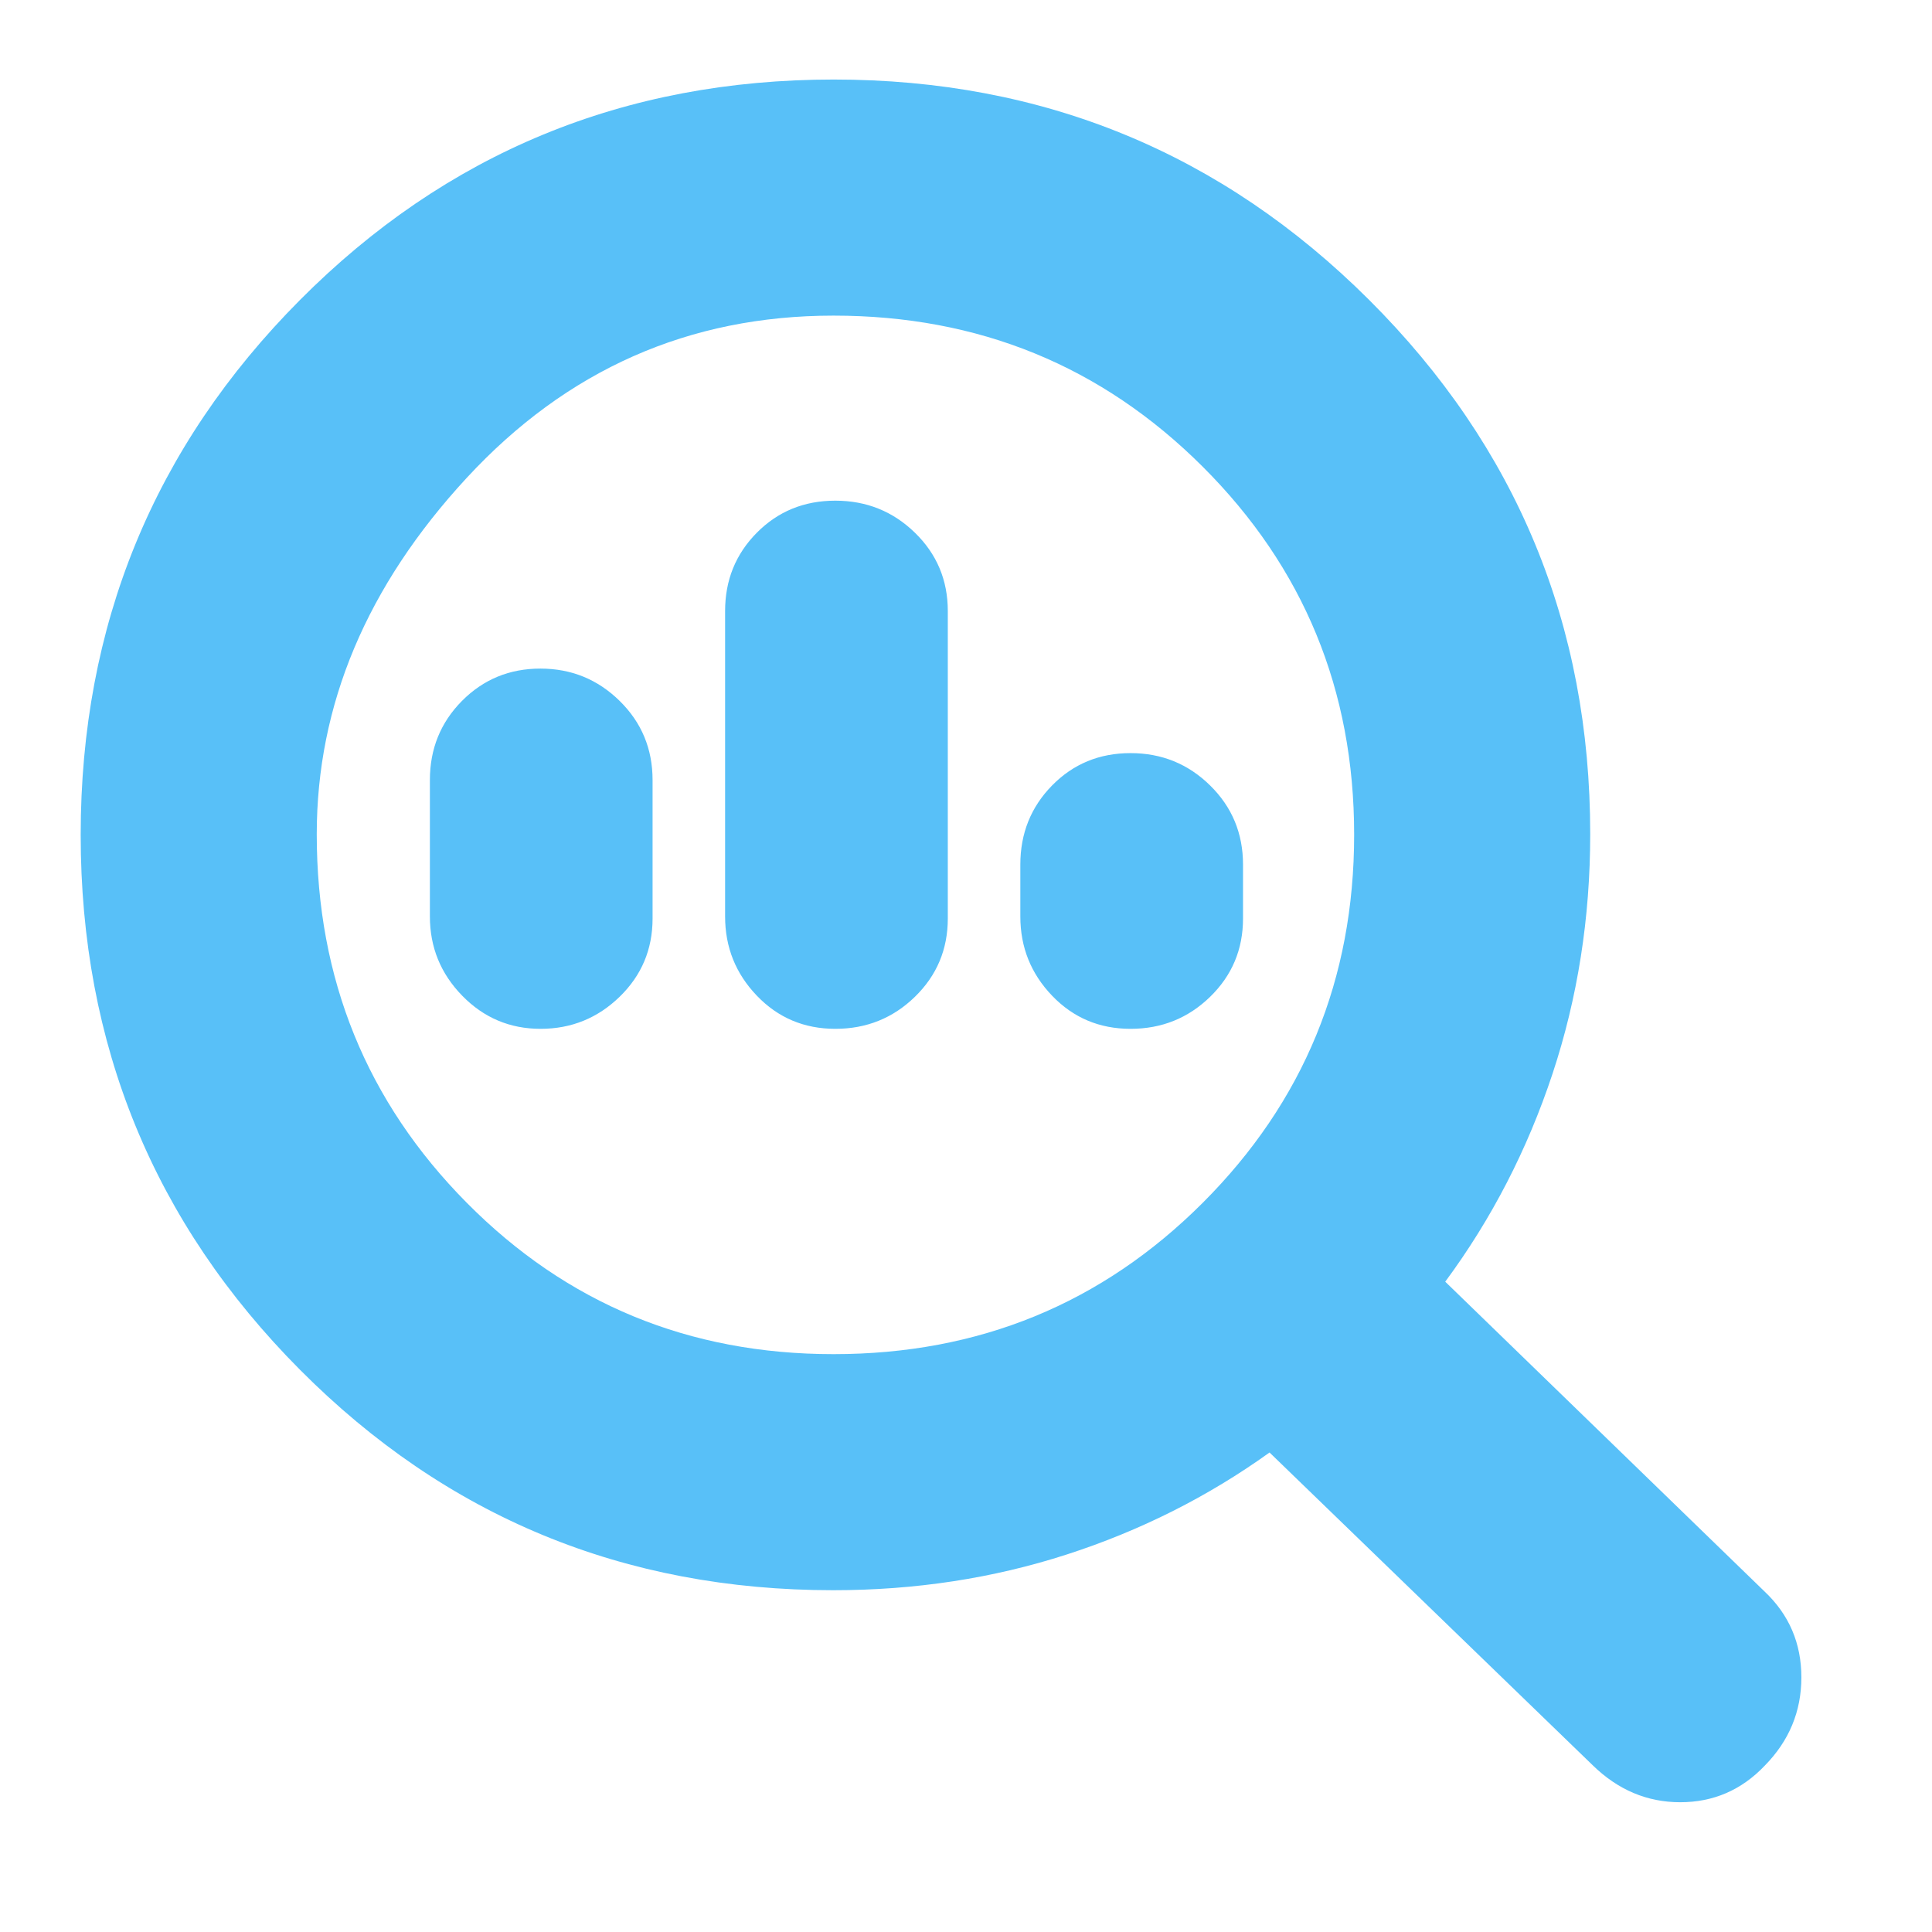
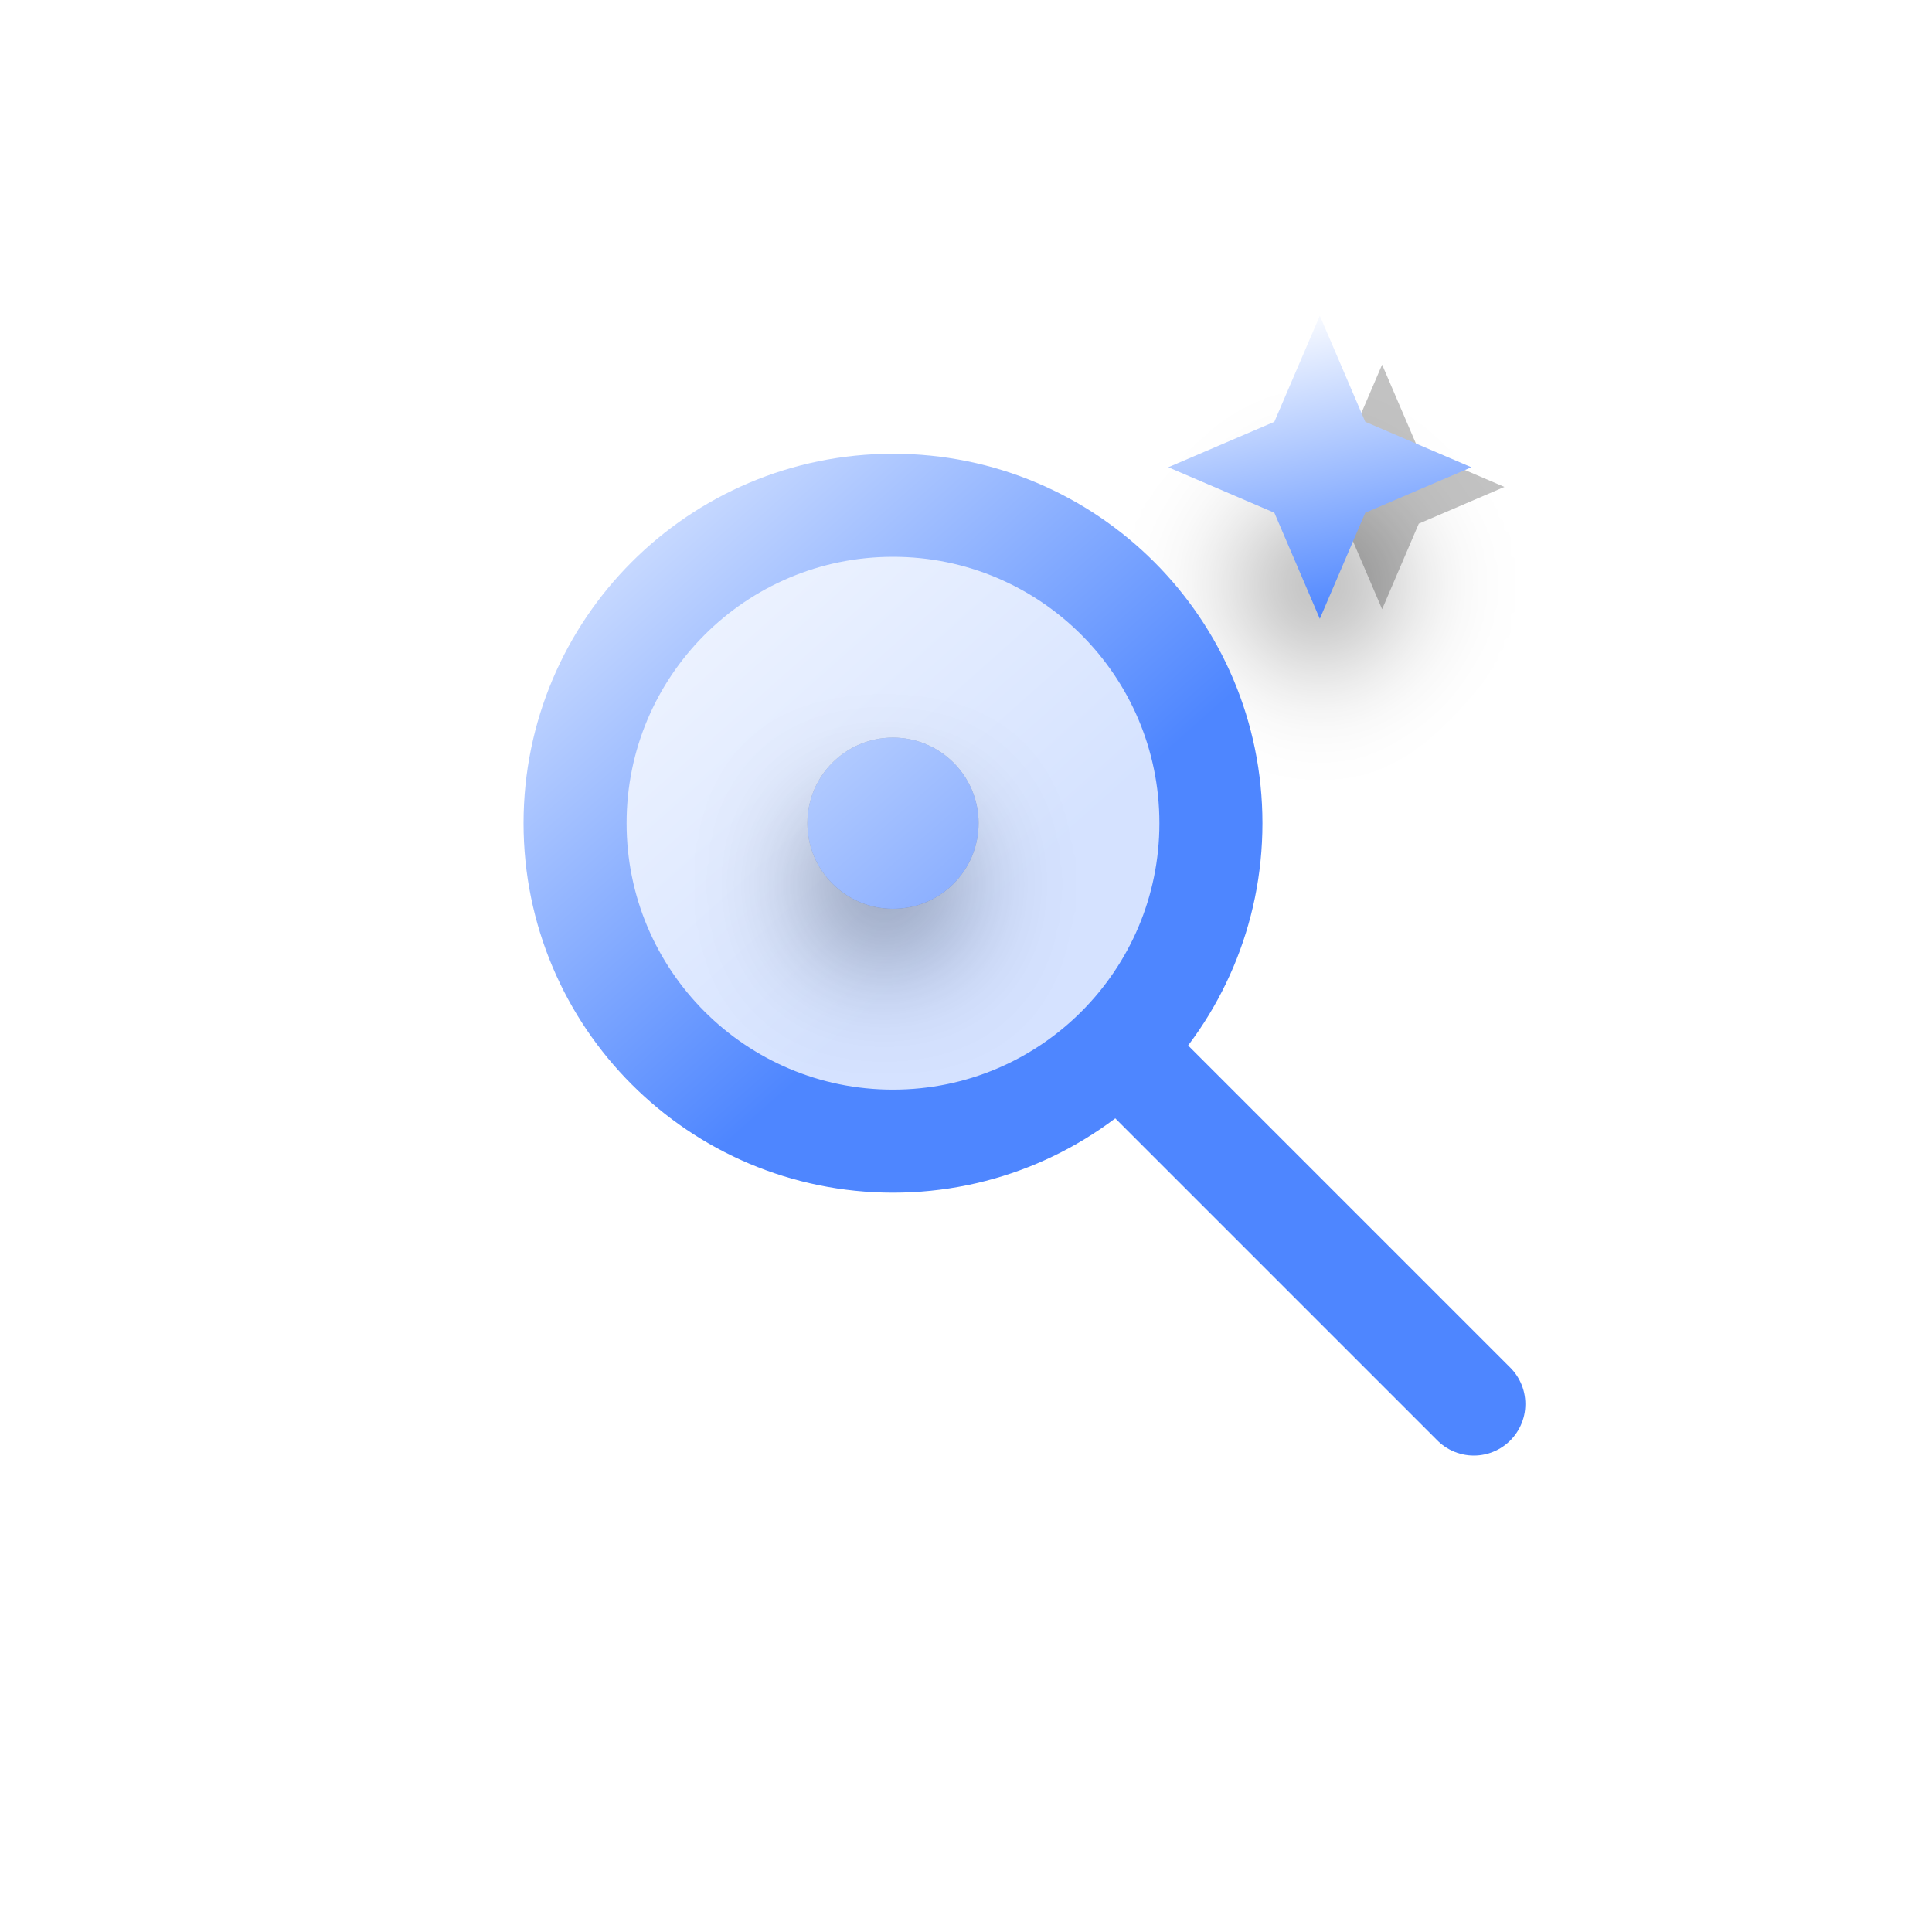
- <svg xmlns="http://www.w3.org/2000/svg" height="24px" viewBox="0 -960 960 960" width="24px" fill="#58C0F8">
-   <path d="M414.17-287.13q108.26 0 183.48-75.22 75.22-75.22 75.22-182.92 0-107.7-75.22-182.8-75.22-75.1-183.48-75.1-107.71 0-182.24 80.6-74.54 80.61-74.54 177.14 0 107.86 74.54 183.08 74.53 75.22 182.24 75.22Zm-38.09-178.11q-15.78-16.46-15.78-39.37v-151.78q0-23.01 15.78-38.92t38.98-15.91q23.2 0 39.55 15.91 16.35 15.91 16.35 38.92v152.78q0 23.01-16.35 38.92t-39.55 15.91q-23.2 0-38.98-16.46Zm-146.41 0q-16.06-16.46-16.06-39.37v-67.78q0-23.25 15.93-39.32 15.94-16.07 38.98-16.07 23.05 0 39.39 16.07 16.35 16.07 16.35 39.32v68.78q0 23.01-16.39 38.92t-39.27 15.91q-22.87 0-38.93-16.46Zm293.11 0Q507-481.7 507-504.61v-25.78q0-23.25 15.78-39.32t38.98-16.07q23.2 0 39.54 16.07 16.35 16.07 16.35 39.32v26.78q0 23.01-16.35 38.92-16.34 15.91-39.54 15.91t-38.98-16.46ZM414-169.83q-155.96 0-264.94-109.54Q40.09-388.91 40.09-545.15q0-156.24 108.97-265.79 108.98-109.54 265.22-109.54t266.07 109.54q109.82 109.55 109.82 265.35 0 62.55-18.72 119.1-18.72 56.54-53.32 103.36l158.7 153.96q18.26 17.26 18.26 42.65 0 25.39-18.26 43.93-17.26 18.11-41.94 18.11-24.67 0-43.5-18.39L630.83-238.26q-45.91 32.95-100.81 50.69-54.89 17.74-116.02 17.74Z" />
+ <svg xmlns="http://www.w3.org/2000/svg" width="420" height="420" viewBox="0 0 420 420" fill="none">
+   <g id="A1">
+     <g id="AiPreviewAgentInspect 2">
+       <g id="Group" opacity="0.45" filter="url(#filter0_f_4828_768)">
+         <path id="Vector" d="M192.25 208.817C201.4 208.817 208.817 201.4 208.817 192.25C208.817 183.1 201.4 175.683 192.25 175.683C183.1 175.683 175.683 183.1 175.683 192.25C175.683 201.4 183.1 208.817 192.25 208.817Z" fill="black" />
+         <path id="Vector_2" d="M286.917 103.5L294.017 120.067L310.583 127.167L294.017 134.267L286.917 150.833L279.817 134.267L263.25 127.167L279.817 120.067L286.917 103.5Z" fill="black" />
+       </g>
+       <g id="Group_2">
+         <path id="Vector_3" d="M194.13 248.074C232.301 248.074 263.245 217.13 263.245 178.959C263.245 140.787 232.301 109.843 194.13 109.843C155.959 109.843 125.015 140.787 125.015 178.959C125.015 217.13 155.959 248.074 194.13 248.074Z" fill="url(#paint1_linear_4828_768)" fill-opacity="0.24" />
+         <path id="Vector_4" d="M194.13 197.567C204.407 197.567 212.738 189.236 212.738 178.959C212.738 168.682 204.407 160.351 194.13 160.351C183.853 160.351 175.522 168.682 175.522 178.959C175.522 189.236 183.853 197.567 194.13 197.567Z" fill="black" fill-opacity="0.24" />
+         <path id="Vector_5" d="M245.967 230.795L320.398 305.227L245.967 230.795Z" fill="url(#paint2_linear_4828_768)" fill-opacity="0.24" />
+         <path id="Vector_6" d="M300.461 79.273L308.436 97.881L327.044 105.856L308.436 113.831L300.461 132.439L292.486 113.831L273.878 105.856L292.486 97.881L300.461 79.273Z" fill="black" fill-opacity="0.24" />
+       </g>
+       <g id="Group_3">
+         <path id="Vector_7" d="M194.13 248.074C232.301 248.074 263.245 217.13 263.245 178.959C263.245 140.787 232.301 109.843 194.13 109.843C155.959 109.843 125.015 140.787 125.015 178.959C125.015 217.13 155.959 248.074 194.13 248.074Z" stroke="url(#paint3_linear_4828_768)" stroke-width="22.4" stroke-linecap="round" stroke-linejoin="round" />
+         <path id="Vector_8" d="M194.13 197.567C204.407 197.567 212.738 189.236 212.738 178.959C212.738 168.682 204.407 160.351 194.13 160.351C183.853 160.351 175.522 168.682 175.522 178.959C175.522 189.236 183.853 197.567 194.13 197.567Z" fill="url(#paint4_linear_4828_768)" />
+         <path id="Vector_9" d="M245.967 230.795L320.398 305.227" stroke="url(#paint5_linear_4828_768)" stroke-width="22.4" stroke-linecap="round" stroke-linejoin="round" />
+         <path id="Vector_10" d="M286.917 68.638L296.799 91.697L319.858 101.58L296.799 111.462L286.917 134.522L277.034 111.462L253.975 101.58L277.034 91.697L286.917 68.638Z" fill="url(#paint6_linear_4828_768)" />
+       </g>
+     </g>
+   </g>
+   <defs>
+     <filter id="filter0_f_4828_768" x="151.15" y="78.967" width="183.967" height="154.383" filterUnits="userSpaceOnUse" color-interpolation-filters="sRGB">
+       <feFlood flood-opacity="0" result="BackgroundImageFix" />
+       <feBlend mode="normal" in="SourceGraphic" in2="BackgroundImageFix" result="shape" />
+       <feGaussianBlur stdDeviation="12.267" result="effect1_foregroundBlur_4828_768" />
+     </filter>
+     <linearGradient id="paint0_linear_4828_768" x1="-9.507" y1="-2.16091e-06" x2="210" y2="420" gradientUnits="userSpaceOnUse">
+       <stop stop-color="#3A4B6E" />
+       <stop offset="1" />
+     </linearGradient>
+     <linearGradient id="paint1_linear_4828_768" x1="107.736" y1="79.273" x2="320.398" y2="318.518" gradientUnits="userSpaceOnUse">
+       <stop stop-color="white" />
+       <stop offset="0.5" stop-color="#4E86FF" />
+       <stop offset="1" stop-color="#4E86FF" />
+     </linearGradient>
+     <linearGradient id="paint2_linear_4828_768" x1="107.736" y1="79.273" x2="320.398" y2="318.518" gradientUnits="userSpaceOnUse">
+       <stop stop-color="white" />
+       <stop offset="0.5" stop-color="#4E86FF" />
+       <stop offset="1" stop-color="#4E86FF" />
+     </linearGradient>
+     <linearGradient id="paint3_linear_4828_768" x1="107.736" y1="79.273" x2="320.398" y2="318.518" gradientUnits="userSpaceOnUse">
+       <stop stop-color="white" />
+       <stop offset="0.5" stop-color="#4E86FF" />
+       <stop offset="1" stop-color="#4E86FF" />
+     </linearGradient>
+     <linearGradient id="paint4_linear_4828_768" x1="175.522" y1="170.137" x2="199.597" y2="197.567" gradientUnits="userSpaceOnUse">
+       <stop stop-color="#B1CAFF" />
+       <stop offset="1" stop-color="#8EB1FF" />
+     </linearGradient>
+     <linearGradient id="paint5_linear_4828_768" x1="107.736" y1="79.273" x2="320.398" y2="318.518" gradientUnits="userSpaceOnUse">
+       <stop stop-color="white" />
+       <stop offset="0.5" stop-color="#4E86FF" />
+       <stop offset="1" stop-color="#4E86FF" />
+     </linearGradient>
+     <linearGradient id="paint6_linear_4828_768" x1="273.221" y1="68.638" x2="286.917" y2="134.522" gradientUnits="userSpaceOnUse">
+       <stop stop-color="white" />
+       <stop offset="1" stop-color="#4E86FF" />
+     </linearGradient>
+   </defs>
</svg>
